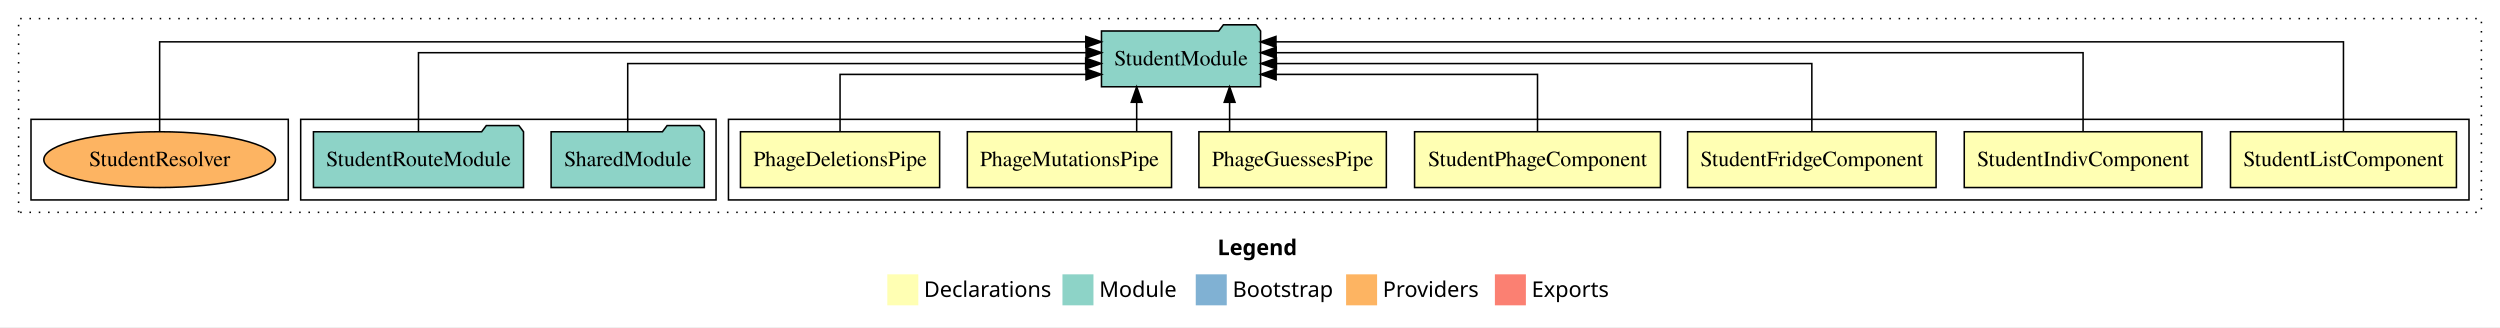
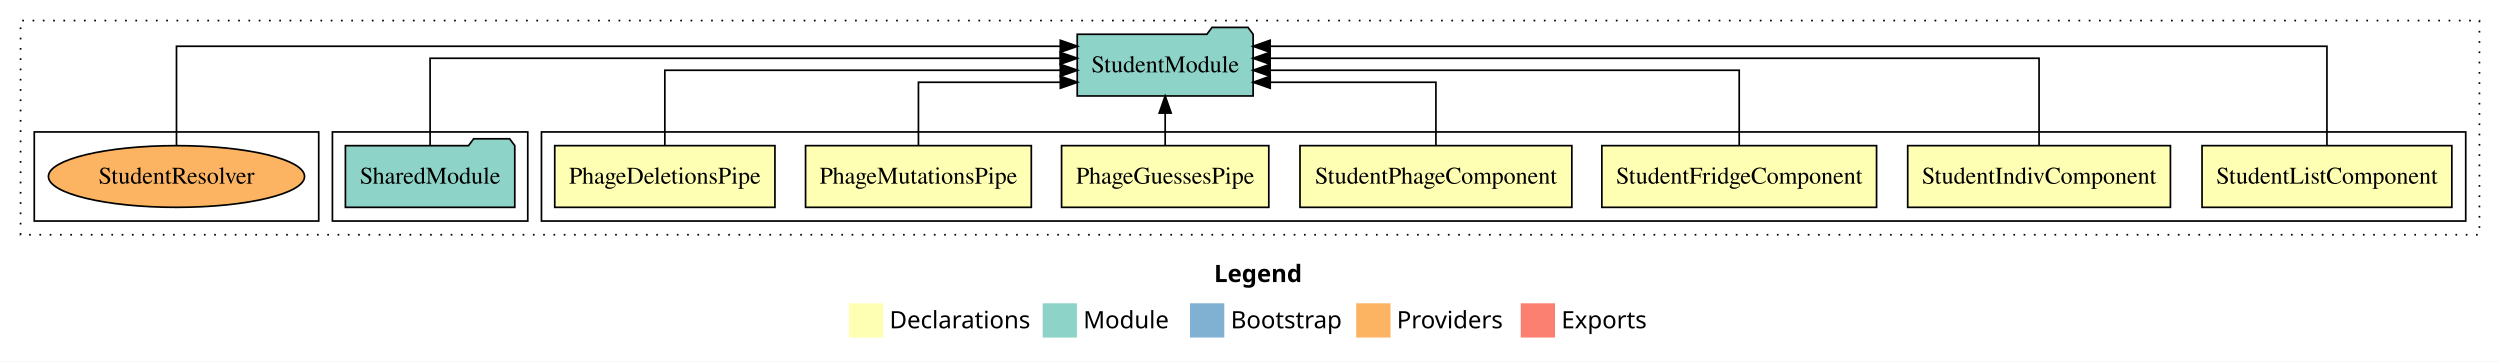
- <svg xmlns="http://www.w3.org/2000/svg" width="1613pt" height="211pt" viewBox="0.00 0.00 1613.00 211.00">
+ <svg xmlns="http://www.w3.org/2000/svg" width="1459pt" height="211pt" viewBox="0.00 0.00 1459.00 211.00">
  <g id="graph0" class="graph" transform="scale(1 1) rotate(0) translate(4 207)">
-     <polygon fill="#ffffff" stroke="transparent" points="-4,4 -4,-207 1609,-207 1609,4 -4,4" />
-     <text text-anchor="start" x="781.509" y="-42.4" font-family="sans-serif" font-weight="bold" font-size="14.00" fill="#000000">Legend</text>
-     <polygon fill="#ffffb3" stroke="transparent" points="568.5,-10 568.5,-30 588.5,-30 588.5,-10 568.5,-10" />
-     <text text-anchor="start" x="592.129" y="-15.4" font-family="sans-serif" font-size="14.00" fill="#000000">  Declarations</text>
-     <polygon fill="#8dd3c7" stroke="transparent" points="681.5,-10 681.5,-30 701.5,-30 701.5,-10 681.5,-10" />
-     <text text-anchor="start" x="705.225" y="-15.4" font-family="sans-serif" font-size="14.00" fill="#000000">  Module</text>
-     <polygon fill="#80b1d3" stroke="transparent" points="767.5,-10 767.5,-30 787.5,-30 787.5,-10 767.5,-10" />
-     <text text-anchor="start" x="791.281" y="-15.4" font-family="sans-serif" font-size="14.00" fill="#000000">  Bootstrap</text>
-     <polygon fill="#fdb462" stroke="transparent" points="864.5,-10 864.5,-30 884.5,-30 884.5,-10 864.5,-10" />
-     <text text-anchor="start" x="888.173" y="-15.4" font-family="sans-serif" font-size="14.00" fill="#000000">  Providers</text>
-     <polygon fill="#fb8072" stroke="transparent" points="960.5,-10 960.5,-30 980.5,-30 980.5,-10 960.5,-10" />
-     <text text-anchor="start" x="984.226" y="-15.4" font-family="sans-serif" font-size="14.00" fill="#000000">  Exports</text>
+     <polygon fill="#ffffff" stroke="transparent" points="-4,4 -4,-207 1455,-207 1455,4 -4,4" />
+     <text text-anchor="start" x="704.509" y="-42.4" font-family="sans-serif" font-weight="bold" font-size="14.00" fill="#000000">Legend</text>
+     <polygon fill="#ffffb3" stroke="transparent" points="491.5,-10 491.5,-30 511.5,-30 511.5,-10 491.5,-10" />
+     <text text-anchor="start" x="515.129" y="-15.4" font-family="sans-serif" font-size="14.00" fill="#000000">  Declarations</text>
+     <polygon fill="#8dd3c7" stroke="transparent" points="604.5,-10 604.5,-30 624.5,-30 624.5,-10 604.5,-10" />
+     <text text-anchor="start" x="628.225" y="-15.4" font-family="sans-serif" font-size="14.00" fill="#000000">  Module</text>
+     <polygon fill="#80b1d3" stroke="transparent" points="690.5,-10 690.5,-30 710.5,-30 710.5,-10 690.5,-10" />
+     <text text-anchor="start" x="714.281" y="-15.4" font-family="sans-serif" font-size="14.00" fill="#000000">  Bootstrap</text>
+     <polygon fill="#fdb462" stroke="transparent" points="787.5,-10 787.5,-30 807.5,-30 807.5,-10 787.5,-10" />
+     <text text-anchor="start" x="811.173" y="-15.4" font-family="sans-serif" font-size="14.00" fill="#000000">  Providers</text>
+     <polygon fill="#fb8072" stroke="transparent" points="883.5,-10 883.5,-30 903.5,-30 903.5,-10 883.5,-10" />
+     <text text-anchor="start" x="907.226" y="-15.4" font-family="sans-serif" font-size="14.00" fill="#000000">  Exports</text>
    <g id="clust1" class="cluster">
-       <polygon fill="none" stroke="#000000" stroke-dasharray="1,5" points="8,-70 8,-195 1597,-195 1597,-70 8,-70" />
+       <polygon fill="none" stroke="#000000" stroke-dasharray="1,5" points="8,-70 8,-195 1443,-195 1443,-70 8,-70" />
    </g>
    <g id="clust2" class="cluster">
-       <polygon fill="none" stroke="#000000" points="466,-78 466,-130 1589,-130 1589,-78 466,-78" />
+       <polygon fill="none" stroke="#000000" points="312,-78 312,-130 1435,-130 1435,-78 312,-78" />
    </g>
    <g id="clust10" class="cluster">
-       <polygon fill="none" stroke="#000000" points="190,-78 190,-130 458,-130 458,-78 190,-78" />
+       <polygon fill="none" stroke="#000000" points="190,-78 190,-130 304,-130 304,-78 190,-78" />
    </g>
    <g id="clust13" class="cluster">
      <polygon fill="none" stroke="#000000" points="16,-78 16,-130 182,-130 182,-78 16,-78" />
    </g>
    <g id="node1" class="node">
-       <polygon fill="#ffffb3" stroke="#000000" points="1580.889,-122 1435.111,-122 1435.111,-86 1580.889,-86 1580.889,-122" />
-       <text text-anchor="middle" x="1508" y="-99.8" font-family="Times,serif" font-size="14.00" fill="#000000">StudentListComponent</text>
+       <polygon fill="#ffffb3" stroke="#000000" points="1426.889,-122 1281.111,-122 1281.111,-86 1426.889,-86 1426.889,-122" />
+       <text text-anchor="middle" x="1354" y="-99.8" font-family="Times,serif" font-size="14.00" fill="#000000">StudentListComponent</text>
    </g>
    <g id="node8" class="node">
-       <polygon fill="#8dd3c7" stroke="#000000" points="809.329,-187 806.329,-191 785.329,-191 782.329,-187 706.671,-187 706.671,-151 809.329,-151 809.329,-187" />
-       <text text-anchor="middle" x="758" y="-164.8" font-family="Times,serif" font-size="14.00" fill="#000000">StudentModule</text>
+       <polygon fill="#8dd3c7" stroke="#000000" points="727.329,-187 724.329,-191 703.329,-191 700.329,-187 624.671,-187 624.671,-151 727.329,-151 727.329,-187" />
+       <text text-anchor="middle" x="676" y="-164.8" font-family="Times,serif" font-size="14.00" fill="#000000">StudentModule</text>
    </g>
    <g id="edge1" class="edge">
-       <path fill="none" stroke="#000000" d="M1508,-122.011C1508,-144.485 1508,-180 1508,-180 1508,-180 819.255,-180 819.255,-180" />
-       <polygon fill="#000000" stroke="#000000" points="819.255,-176.5 809.255,-180 819.255,-183.5 819.255,-176.5" />
+       <path fill="none" stroke="#000000" d="M1354,-122.011C1354,-144.485 1354,-180 1354,-180 1354,-180 737.238,-180 737.238,-180" />
+       <polygon fill="#000000" stroke="#000000" points="737.238,-176.5 727.238,-180 737.238,-183.5 737.238,-176.5" />
    </g>
    <g id="node2" class="node">
-       <polygon fill="#ffffb3" stroke="#000000" points="1416.662,-122 1263.338,-122 1263.338,-86 1416.662,-86 1416.662,-122" />
-       <text text-anchor="middle" x="1340" y="-99.8" font-family="Times,serif" font-size="14.00" fill="#000000">StudentIndivComponent</text>
+       <polygon fill="#ffffb3" stroke="#000000" points="1262.662,-122 1109.338,-122 1109.338,-86 1262.662,-86 1262.662,-122" />
+       <text text-anchor="middle" x="1186" y="-99.8" font-family="Times,serif" font-size="14.00" fill="#000000">StudentIndivComponent</text>
    </g>
    <g id="edge2" class="edge">
-       <path fill="none" stroke="#000000" d="M1340,-122.129C1340,-142.572 1340,-173 1340,-173 1340,-173 819.393,-173 819.393,-173" />
-       <polygon fill="#000000" stroke="#000000" points="819.393,-169.5 809.393,-173 819.393,-176.5 819.393,-169.5" />
+       <path fill="none" stroke="#000000" d="M1186,-122.129C1186,-142.572 1186,-173 1186,-173 1186,-173 737.236,-173 737.236,-173" />
+       <polygon fill="#000000" stroke="#000000" points="737.236,-169.5 727.236,-173 737.236,-176.5 737.236,-169.5" />
    </g>
    <g id="node3" class="node">
-       <polygon fill="#ffffb3" stroke="#000000" points="1245.16,-122 1084.84,-122 1084.84,-86 1245.16,-86 1245.16,-122" />
-       <text text-anchor="middle" x="1165" y="-99.8" font-family="Times,serif" font-size="14.00" fill="#000000">StudentFridgeComponent</text>
+       <polygon fill="#ffffb3" stroke="#000000" points="1091.16,-122 930.84,-122 930.84,-86 1091.16,-86 1091.16,-122" />
+       <text text-anchor="middle" x="1011" y="-99.8" font-family="Times,serif" font-size="14.00" fill="#000000">StudentFridgeComponent</text>
    </g>
    <g id="edge3" class="edge">
-       <path fill="none" stroke="#000000" d="M1165,-122.267C1165,-140.555 1165,-166 1165,-166 1165,-166 819.547,-166 819.547,-166" />
-       <polygon fill="#000000" stroke="#000000" points="819.547,-162.5 809.547,-166 819.547,-169.5 819.547,-162.5" />
+       <path fill="none" stroke="#000000" d="M1011,-122.267C1011,-140.555 1011,-166 1011,-166 1011,-166 737.244,-166 737.244,-166" />
+       <polygon fill="#000000" stroke="#000000" points="737.244,-162.5 727.244,-166 737.244,-169.5 737.244,-162.5" />
    </g>
    <g id="node4" class="node">
-       <polygon fill="#ffffb3" stroke="#000000" points="1067.323,-122 908.677,-122 908.677,-86 1067.323,-86 1067.323,-122" />
-       <text text-anchor="middle" x="988" y="-99.8" font-family="Times,serif" font-size="14.00" fill="#000000">StudentPhageComponent</text>
+       <polygon fill="#ffffb3" stroke="#000000" points="913.323,-122 754.677,-122 754.677,-86 913.323,-86 913.323,-122" />
+       <text text-anchor="middle" x="834" y="-99.8" font-family="Times,serif" font-size="14.00" fill="#000000">StudentPhageComponent</text>
    </g>
    <g id="edge4" class="edge">
-       <path fill="none" stroke="#000000" d="M988,-122.009C988,-138.049 988,-159 988,-159 988,-159 819.33,-159 819.33,-159" />
-       <polygon fill="#000000" stroke="#000000" points="819.33,-155.5 809.33,-159 819.33,-162.5 819.33,-155.5" />
+       <path fill="none" stroke="#000000" d="M834,-122.009C834,-138.049 834,-159 834,-159 834,-159 737.298,-159 737.298,-159" />
+       <polygon fill="#000000" stroke="#000000" points="737.298,-155.5 727.298,-159 737.298,-162.5 737.298,-155.5" />
    </g>
    <g id="node5" class="node">
-       <polygon fill="#ffffb3" stroke="#000000" points="890.469,-122 769.531,-122 769.531,-86 890.469,-86 890.469,-122" />
-       <text text-anchor="middle" x="830" y="-99.8" font-family="Times,serif" font-size="14.00" fill="#000000">PhageGuessesPipe</text>
+       <polygon fill="#ffffb3" stroke="#000000" points="736.469,-122 615.531,-122 615.531,-86 736.469,-86 736.469,-122" />
+       <text text-anchor="middle" x="676" y="-99.8" font-family="Times,serif" font-size="14.00" fill="#000000">PhageGuessesPipe</text>
    </g>
    <g id="edge5" class="edge">
-       <path fill="none" stroke="#000000" d="M789.34,-122.106C789.34,-122.106 789.34,-140.991 789.34,-140.991" />
-       <polygon fill="#000000" stroke="#000000" points="785.84,-140.991 789.34,-150.991 792.84,-140.991 785.84,-140.991" />
+       <path fill="none" stroke="#000000" d="M676,-122.106C676,-122.106 676,-140.991 676,-140.991" />
+       <polygon fill="#000000" stroke="#000000" points="672.5,-140.991 676,-150.991 679.5,-140.991 672.5,-140.991" />
    </g>
    <g id="node6" class="node">
-       <polygon fill="#ffffb3" stroke="#000000" points="751.875,-122 620.125,-122 620.125,-86 751.875,-86 751.875,-122" />
-       <text text-anchor="middle" x="686" y="-99.8" font-family="Times,serif" font-size="14.00" fill="#000000">PhageMutationsPipe</text>
+       <polygon fill="#ffffb3" stroke="#000000" points="597.875,-122 466.125,-122 466.125,-86 597.875,-86 597.875,-122" />
+       <text text-anchor="middle" x="532" y="-99.8" font-family="Times,serif" font-size="14.00" fill="#000000">PhageMutationsPipe</text>
    </g>
    <g id="edge6" class="edge">
-       <path fill="none" stroke="#000000" d="M729.387,-122.106C729.387,-122.106 729.387,-140.991 729.387,-140.991" />
-       <polygon fill="#000000" stroke="#000000" points="725.887,-140.991 729.387,-150.991 732.887,-140.991 725.887,-140.991" />
+       <path fill="none" stroke="#000000" d="M532,-122.009C532,-138.049 532,-159 532,-159 532,-159 614.826,-159 614.826,-159" />
+       <polygon fill="#000000" stroke="#000000" points="614.826,-162.5 624.826,-159 614.826,-155.5 614.826,-162.5" />
    </g>
    <g id="node7" class="node">
-       <polygon fill="#ffffb3" stroke="#000000" points="602.252,-122 473.748,-122 473.748,-86 602.252,-86 602.252,-122" />
-       <text text-anchor="middle" x="538" y="-99.8" font-family="Times,serif" font-size="14.00" fill="#000000">PhageDeletionsPipe</text>
+       <polygon fill="#ffffb3" stroke="#000000" points="448.252,-122 319.748,-122 319.748,-86 448.252,-86 448.252,-122" />
+       <text text-anchor="middle" x="384" y="-99.8" font-family="Times,serif" font-size="14.00" fill="#000000">PhageDeletionsPipe</text>
    </g>
    <g id="edge7" class="edge">
-       <path fill="none" stroke="#000000" d="M538,-122.009C538,-138.049 538,-159 538,-159 538,-159 696.697,-159 696.697,-159" />
-       <polygon fill="#000000" stroke="#000000" points="696.697,-162.5 706.697,-159 696.697,-155.5 696.697,-162.5" />
+       <path fill="none" stroke="#000000" d="M384,-122.267C384,-140.555 384,-166 384,-166 384,-166 614.803,-166 614.803,-166" />
+       <polygon fill="#000000" stroke="#000000" points="614.803,-169.5 624.803,-166 614.803,-162.5 614.803,-169.5" />
    </g>
    <g id="node9" class="node">
-       <polygon fill="#8dd3c7" stroke="#000000" points="450.423,-122 447.423,-126 426.423,-126 423.423,-122 351.577,-122 351.577,-86 450.423,-86 450.423,-122" />
-       <text text-anchor="middle" x="401" y="-99.8" font-family="Times,serif" font-size="14.00" fill="#000000">SharedModule</text>
+       <polygon fill="#8dd3c7" stroke="#000000" points="296.423,-122 293.423,-126 272.423,-126 269.423,-122 197.577,-122 197.577,-86 296.423,-86 296.423,-122" />
+       <text text-anchor="middle" x="247" y="-99.8" font-family="Times,serif" font-size="14.00" fill="#000000">SharedModule</text>
    </g>
    <g id="edge8" class="edge">
-       <path fill="none" stroke="#000000" d="M401,-122.267C401,-140.555 401,-166 401,-166 401,-166 696.47,-166 696.47,-166" />
-       <polygon fill="#000000" stroke="#000000" points="696.47,-169.5 706.47,-166 696.47,-162.5 696.47,-169.5" />
+       <path fill="none" stroke="#000000" d="M247,-122.129C247,-142.572 247,-173 247,-173 247,-173 614.679,-173 614.679,-173" />
+       <polygon fill="#000000" stroke="#000000" points="614.679,-176.5 624.679,-173 614.679,-169.5 614.679,-176.5" />
    </g>
    <g id="node10" class="node">
-       <polygon fill="#8dd3c7" stroke="#000000" points="333.77,-122 330.77,-126 309.77,-126 306.77,-122 198.23,-122 198.23,-86 333.77,-86 333.77,-122" />
-       <text text-anchor="middle" x="266" y="-99.8" font-family="Times,serif" font-size="14.00" fill="#000000">StudentRouteModule</text>
-     </g>
-     <g id="edge9" class="edge">
-       <path fill="none" stroke="#000000" d="M266,-122.129C266,-142.572 266,-173 266,-173 266,-173 696.74,-173 696.74,-173" />
-       <polygon fill="#000000" stroke="#000000" points="696.74,-176.5 706.74,-173 696.74,-169.5 696.74,-176.5" />
-     </g>
-     <g id="node11" class="node">
      <ellipse fill="#fdb462" stroke="#000000" cx="99" cy="-104" rx="74.738" ry="18" />
      <text text-anchor="middle" x="99" y="-99.8" font-family="Times,serif" font-size="14.00" fill="#000000">StudentResolver</text>
    </g>
-     <g id="edge10" class="edge">
-       <path fill="none" stroke="#000000" d="M99,-122.011C99,-144.485 99,-180 99,-180 99,-180 696.564,-180 696.564,-180" />
-       <polygon fill="#000000" stroke="#000000" points="696.564,-183.5 706.564,-180 696.564,-176.5 696.564,-183.5" />
+     <g id="edge9" class="edge">
+       <path fill="none" stroke="#000000" d="M99,-122.011C99,-144.485 99,-180 99,-180 99,-180 614.795,-180 614.795,-180" />
+       <polygon fill="#000000" stroke="#000000" points="614.795,-183.5 624.795,-180 614.795,-176.5 614.795,-183.5" />
    </g>
  </g>
</svg>
